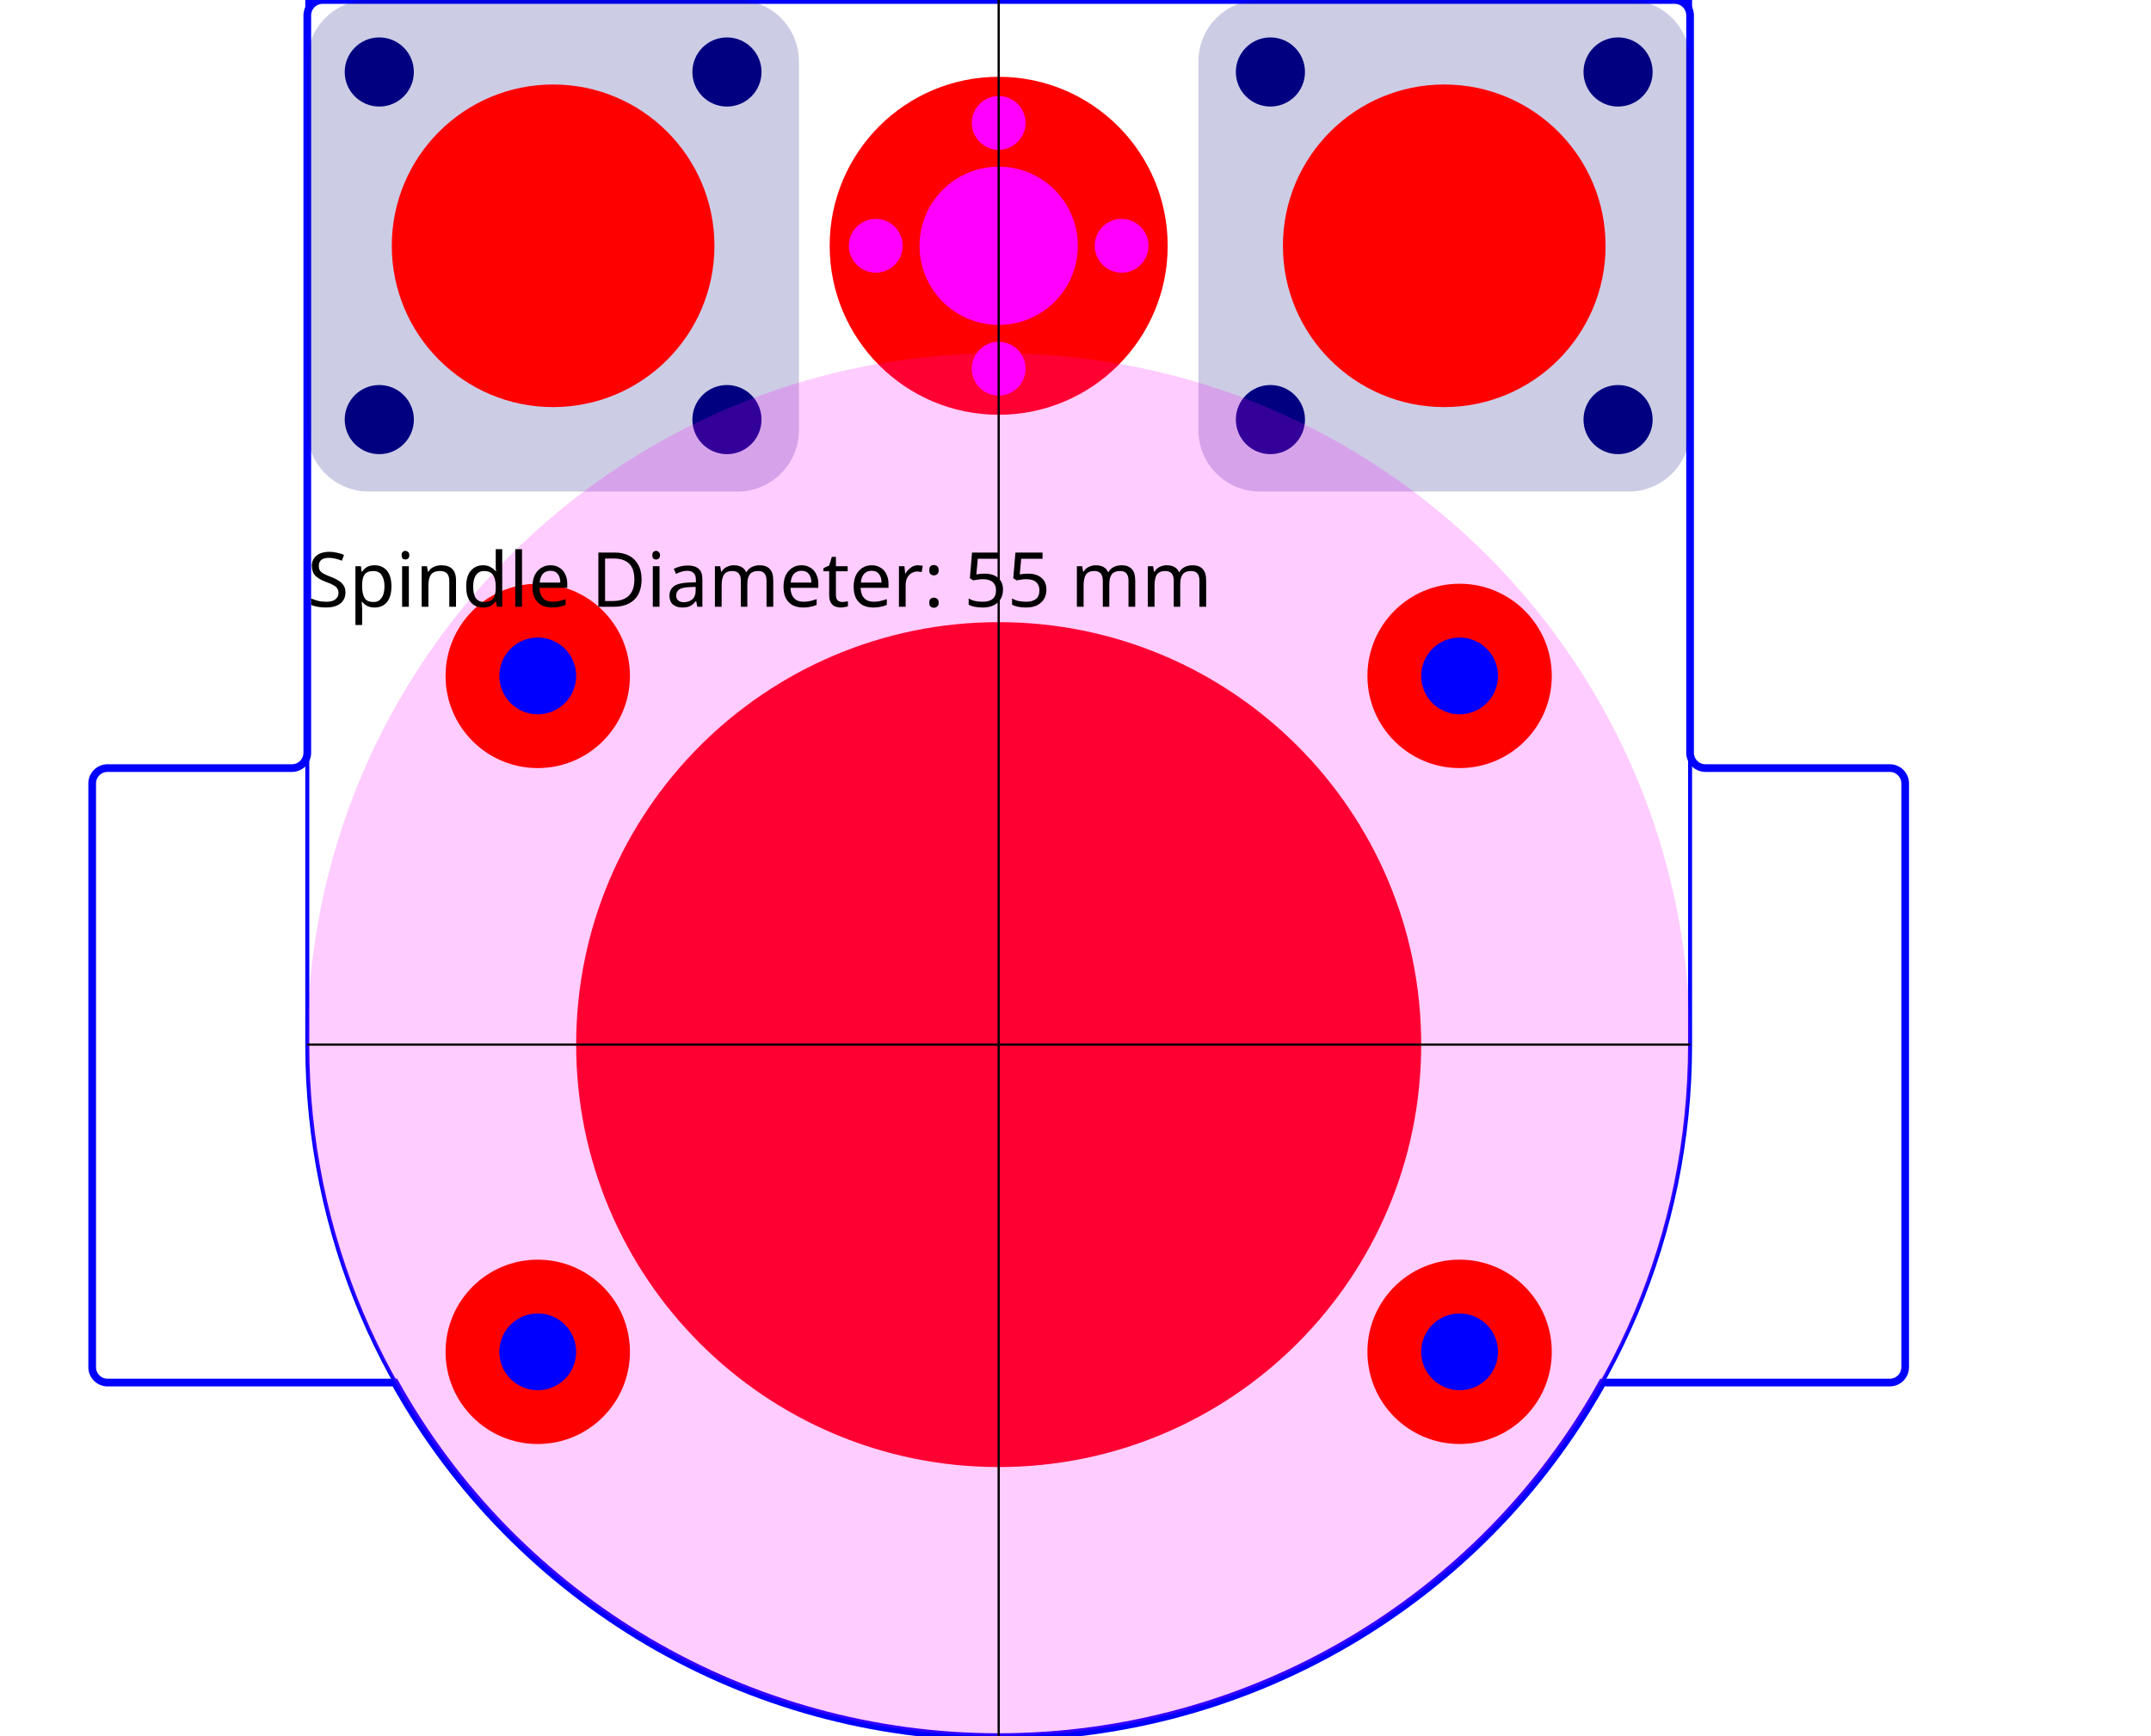
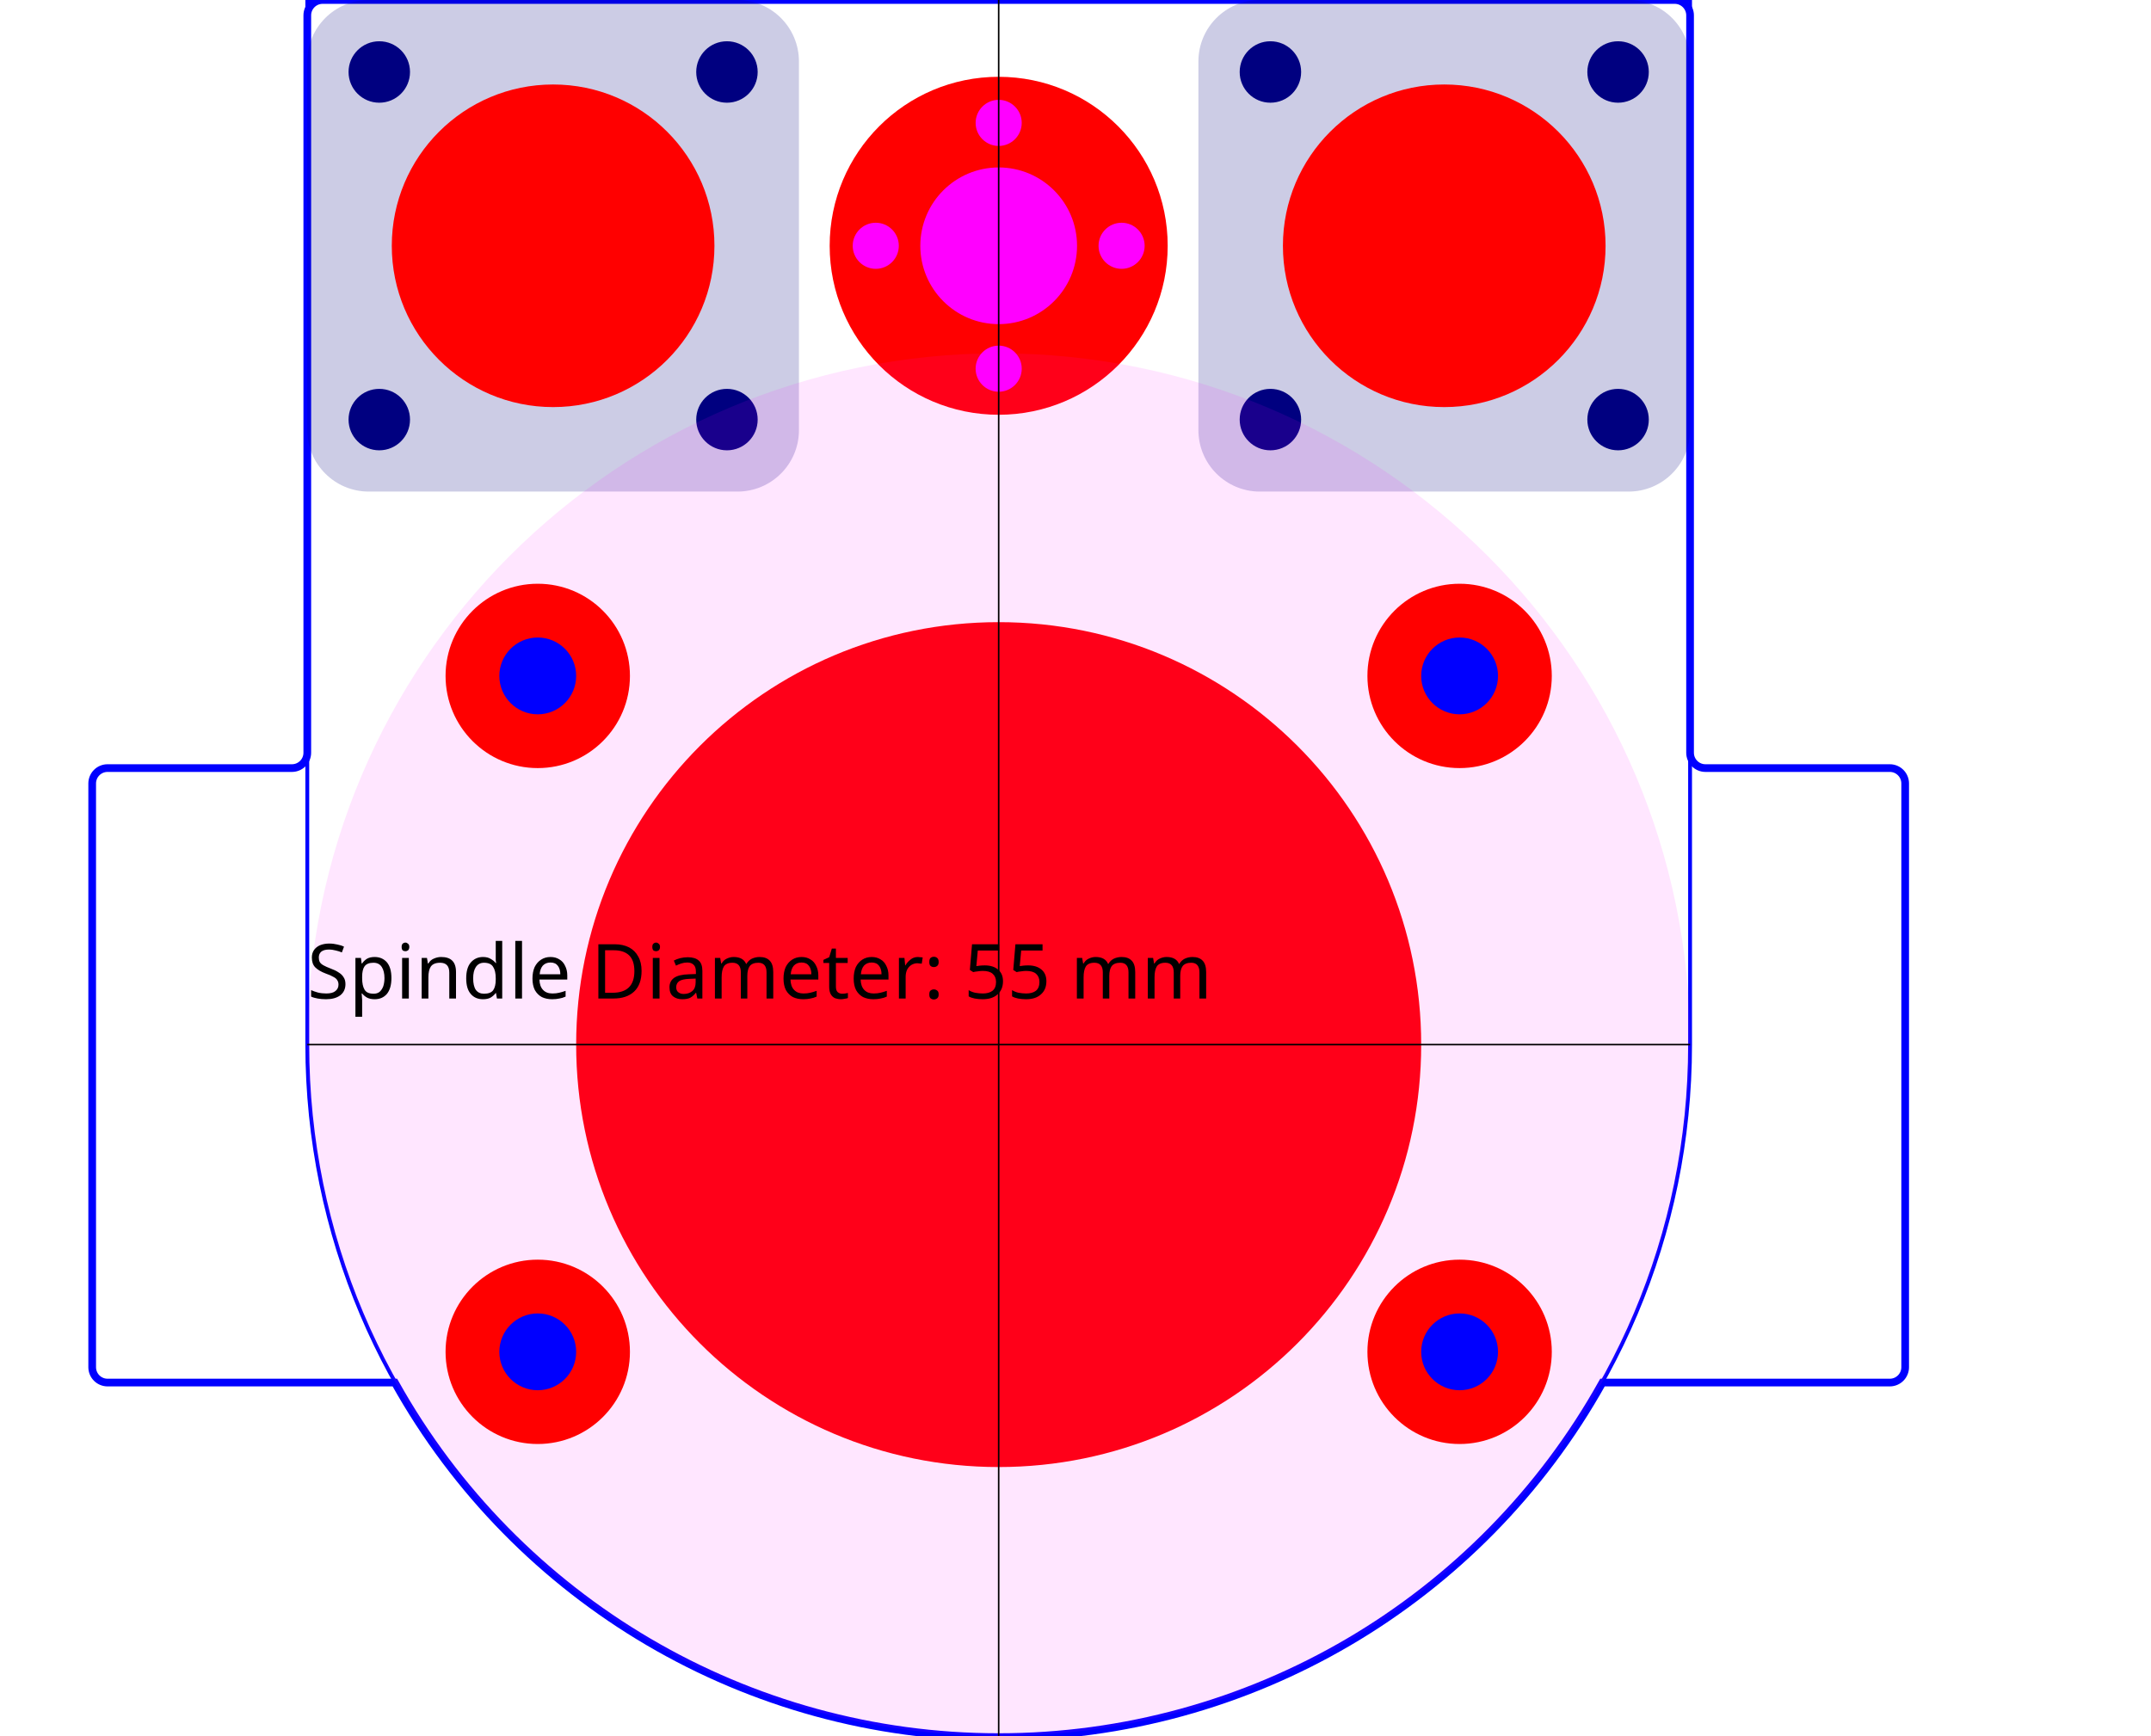
- <svg xmlns="http://www.w3.org/2000/svg" width="140mm" height="113mm" viewBox="0 0 140 113" version="1.1" id="spindle-D55-holder-with-clamp">
+ <svg xmlns="http://www.w3.org/2000/svg" version="1.1" width="140mm" height="113mm" viewBox="0 0 140 113" id="spindle-D55-holder-with-clamp">
  <defs id="defs">
-     <circle id="z_screw_central_hole" style="font-variation-settings:normal;vector-effect:none;fill:#ff0000;fill-opacity:1;fill-rule:evenodd;stroke-width:0.353;stroke-linecap:butt;stroke-linejoin:miter;stroke-miterlimit:4;stroke-dasharray:none;stroke-dashoffset:0;stroke-opacity:1;stop-color:#000000" cx="0" cy="0" r="11" />
-     <circle id="backlash_item_hole_10mm" style="fill:#ff00ff;fill-opacity:1;fill-rule:evenodd;stroke-width:0.353;stroke-linecap:butt;stroke-linejoin:miter;stroke-miterlimit:4;stroke-dasharray:none;stroke-dashoffset:0;stroke-opacity:1;stop-color:#000000" cx="0" cy="0" r="5.15" />
-     <circle id="backlash_item_screw_3.5mm" style="fill:#ff00ff;fill-opacity:1;fill-rule:evenodd;stroke-width:0.16;stroke-linecap:butt;stroke-linejoin:miter;stroke-miterlimit:4;stroke-dasharray:none;stroke-dashoffset:0;stroke-opacity:1;stop-color:#000000;stop-opacity:1" cx="0" cy="0" r="1.75" />
-     <rect id="bearing_base_ref" style="fill:#000080;fill-opacity:0.2;stroke:#f70000;stroke-width:0" width="32" height="32" x="0" y="0" rx="4" ry="4" />
-     <circle id="bearing_cylinder" style="fill:#ff0000;fill-opacity:1;fill-rule:evenodd;stroke-width:0.388;stroke-linecap:butt;stroke-linejoin:miter;stroke-miterlimit:4;stroke-dasharray:none;stroke-dashoffset:0;stroke-opacity:1;stop-color:#000000;stop-opacity:1" cx="0" cy="0" r="10.5" />
-     <circle id="bearing_screw_4.5mm" style="fill:#000080;fill-opacity:1;fill-rule:evenodd;stroke-width:0.16;stroke-linecap:butt;stroke-linejoin:miter;stroke-miterlimit:4;stroke-dasharray:none;stroke-dashoffset:0;stroke-opacity:1;stop-color:#000000;stop-opacity:1" cx="0" cy="0" r="2.25" />
-     <circle id="spacer" style="fill:#ff0000;fill-opacity:1;fill-rule:evenodd;stroke-width:0.212;stroke-linecap:butt;stroke-linejoin:miter;stroke-miterlimit:4;stroke-dasharray:none;stroke-dashoffset:0;stroke-opacity:1;stop-color:#000000" cx="0" cy="0" r="6" />
-     <circle id="spacer" style="font-variation-settings:normal;vector-effect:none;fill:#ff0000;fill-opacity:1;fill-rule:evenodd;stroke-width:0.212;stroke-linecap:butt;stroke-linejoin:miter;stroke-miterlimit:4;stroke-dasharray:none;stroke-dashoffset:0;stroke-opacity:1;stop-color:#000000" cx="0" cy="0" r="6" />
-     <circle id="spacer_screw_5.0mm" style="font-variation-settings:normal;vector-effect:none;fill:#0000ff;fill-opacity:1;fill-rule:evenodd;stroke-width:0.314;stroke-linecap:butt;stroke-linejoin:miter;stroke-miterlimit:4;stroke-dasharray:none;stroke-dashoffset:0;stroke-opacity:1;stop-color:#000000" cx="0" cy="0" r="2.5" />
-     <rect id="clamp_base" style="fill:#00ff80;fill-opacity:0.5;stroke:#f70000;stroke-width:0" width="15" height="40" x="0" y="0" />
+     <circle id="screw_central_hole_ref" style="fill:#ff0000;fill-opacity:1" cx="0" cy="0" r="11" />
+     <circle id="backlash_item_hole_10.2mm" style="fill:#ff00ff;fill-opacity:1" cx="0" cy="0" r="5.1" />
+     <circle id="backlash_item_screw_3.0mm" style="fill:#ff00ff;fill-opacity:1" cx="0" cy="0" r="1.5" />
+     <rect id="bearing_base_ref" style="fill:#000080;fill-opacity:0.2" width="32" height="32" x="0" y="0" rx="4" ry="4" />
+     <circle id="bearing_cylinder" style="fill:#ff0000;fill-opacity:1" cx="0" cy="0" r="10.5" />
+     <circle id="bearing_screw_4.0mm" style="fill:#000080;fill-opacity:1" cx="0" cy="0" r="2.0" />
+     <circle id="spacer" style="fill:#ff0000;fill-opacity:1" cx="0" cy="0" r="6" />
+     <circle id="spacer_screw_5.0mm" style="fill:#0000ff;fill-opacity:1" cx="0" cy="0" r="2.5" />
  </defs>
  <g id="layer1">
-     <path id="contour_no_clamp" d="M 20,0 l 90,0 l 0,68 a 45,45 0 0,1 -90,0 z" style="fill:none;stroke:#0000ff;stroke-width:0.261px;stroke-linecap:butt;stroke-linejoin:miter;stroke-opacity:1" />
-     <path id="contour" d="M 21,0 l 88,0 a 1,1 0 0,1 1,1 l 0,48 a 1,1 0 0,0 1,1 l 12,0 a 1,1 0 0,1 1,1 l 0,38 a 1,1 0 0,1 -1,1 l -18.7,0 A 45,45 0 0,1 25.7,90 l -18.7,0 a 1,1 0 0,1 -1,-1 l 0,-38 a 1,1 0 0,1 1,-1 l 12,0 a 1,1 0 0,0 1,-1 l 0,-48 a 1,1 0 0,1 1,-1 z" style="fill:none;stroke:#0000ff;stroke-width:0.5px;stroke-linecap:butt;stroke-linejoin:miter;stroke-opacity:1" />
-     <circle id="screw_central_hole" cx="65.000" cy="16.000" r="11.000" style="font-variation-settings:normal;vector-effect:none;fill:#ff0000;fill-opacity:1;fill-rule:evenodd;stroke-width:0.353;stroke-linecap:butt;stroke-linejoin:miter;stroke-miterlimit:4;stroke-dasharray:none;stroke-dashoffset:0;stroke-opacity:1;stop-color:#000000" />
+     <path id="contour" d="M 20,0 l 90,0 l 0,68 a 45,45 0 0,1 -90,0 z" style="fill:none;stroke:#0000ff;stroke-width:0.25" />
+     <path id="contour_with_clamps" d="M 21,0 l 88,0 a 1,1 0 0,1 1,1 l 0,48 a 1,1 0 0,0 1,1 l 12,0 a 1,1 0 0,1 1,1 l 0,38 a 1,1 0 0,1 -1,1 l -18.7,0 A 45,45 0 0,1 25.7,90 l -18.7,0 a 1,1 0 0,1 -1,-1 l 0,-38 a 1,1 0 0,1 1,-1 l 12,0 a 1,1 0 0,0 1,-1 l 0,-48 a 1,1 0 0,1 1,-1" style="fill:none;stroke:#0000ff;stroke-width:0.5" />
+     <circle id="screw_central_hole" cx="65.000" cy="16.000" r="11.000" style="fill:#ff0000;fill-opacity:1" />
    <g id="backlash">
-       <circle id="backlash_item_hole" cx="65.000" cy="16.000" r="5.150" style="fill:#ff00ff;fill-opacity:1;fill-rule:evenodd;stroke-width:0.353;stroke-linecap:butt;stroke-linejoin:miter;stroke-miterlimit:4;stroke-dasharray:none;stroke-dashoffset:0;stroke-opacity:1;stop-color:#000000" />
-       <circle id="backlash_item_screw_3.5mm_E" cx="73.000" cy="16.000" r="1.750" style="fill:#ff00ff;fill-opacity:1;fill-rule:evenodd;stroke-width:0.16;stroke-linecap:butt;stroke-linejoin:miter;stroke-miterlimit:4;stroke-dasharray:none;stroke-dashoffset:0;stroke-opacity:1;stop-color:#000000;stop-opacity:1" />
-       <circle id="backlash_item_screw_3.5mm_S" cx="65.000" cy="24.000" r="1.750" style="fill:#ff00ff;fill-opacity:1;fill-rule:evenodd;stroke-width:0.16;stroke-linecap:butt;stroke-linejoin:miter;stroke-miterlimit:4;stroke-dasharray:none;stroke-dashoffset:0;stroke-opacity:1;stop-color:#000000;stop-opacity:1" />
-       <circle id="backlash_item_screw_3.5mm_W" cx="57.000" cy="16.000" r="1.750" style="fill:#ff00ff;fill-opacity:1;fill-rule:evenodd;stroke-width:0.16;stroke-linecap:butt;stroke-linejoin:miter;stroke-miterlimit:4;stroke-dasharray:none;stroke-dashoffset:0;stroke-opacity:1;stop-color:#000000;stop-opacity:1" />
-       <circle id="backlash_item_screw_3.5mm_N" cx="65.000" cy="8.000" r="1.750" style="fill:#ff00ff;fill-opacity:1;fill-rule:evenodd;stroke-width:0.16;stroke-linecap:butt;stroke-linejoin:miter;stroke-miterlimit:4;stroke-dasharray:none;stroke-dashoffset:0;stroke-opacity:1;stop-color:#000000;stop-opacity:1" />
+       <circle id="backlash_item_hole" cx="65.000" cy="16.000" r="5.100" style="fill:#ff00ff;fill-opacity:1" />
+       <circle id="backlash_item_screw_3.0mm_E" cx="73.000" cy="16.000" r="1.500" style="fill:#ff00ff;fill-opacity:1" />
+       <circle id="backlash_item_screw_3.0mm_S" cx="65.000" cy="24.000" r="1.500" style="fill:#ff00ff;fill-opacity:1" />
+       <circle id="backlash_item_screw_3.0mm_W" cx="57.000" cy="16.000" r="1.500" style="fill:#ff00ff;fill-opacity:1" />
+       <circle id="backlash_item_screw_3.0mm_N" cx="65.000" cy="8.000" r="1.500" style="fill:#ff00ff;fill-opacity:1" />
    </g>
    <g id="bearing_1">
-       <rect id="bearing_1_base" width="32.000" height="32.000" x="20.000" y="0.000" rx="4.000" ry="4.000" style="fill:#000080;fill-opacity:0.2;stroke:#f70000;stroke-width:0" />
+       <rect id="bearing_1_base" width="32.000" height="32.000" x="20.000" y="0.000" rx="4.000" ry="4.000" style="fill:#000080;fill-opacity:0.2" />
      <g id="bearing_1_items">
-         <circle id="bearing_1_cylinder" cx="36.000" cy="16.000" r="10.500" style="fill:#ff0000;fill-opacity:1;fill-rule:evenodd;stroke-width:0.388;stroke-linecap:butt;stroke-linejoin:miter;stroke-miterlimit:4;stroke-dasharray:none;stroke-dashoffset:0;stroke-opacity:1;stop-color:#000000;stop-opacity:1" />
-         <circle id="bearing_1_screw_4.5mm_SE" cx="47.314" cy="27.314" r="2.250" style="fill:#000080;fill-opacity:1;fill-rule:evenodd;stroke-width:0.16;stroke-linecap:butt;stroke-linejoin:miter;stroke-miterlimit:4;stroke-dasharray:none;stroke-dashoffset:0;stroke-opacity:1;stop-color:#000000;stop-opacity:1" />
-         <circle id="bearing_1_screw_4.5mm_SW" cx="24.686" cy="27.314" r="2.250" style="fill:#000080;fill-opacity:1;fill-rule:evenodd;stroke-width:0.16;stroke-linecap:butt;stroke-linejoin:miter;stroke-miterlimit:4;stroke-dasharray:none;stroke-dashoffset:0;stroke-opacity:1;stop-color:#000000;stop-opacity:1" />
-         <circle id="bearing_1_crew_4.5mm_NW" cx="24.686" cy="4.686" r="2.250" style="fill:#000080;fill-opacity:1;fill-rule:evenodd;stroke-width:0.16;stroke-linecap:butt;stroke-linejoin:miter;stroke-miterlimit:4;stroke-dasharray:none;stroke-dashoffset:0;stroke-opacity:1;stop-color:#000000;stop-opacity:1" />
-         <circle id="bearing_1_screw_4.5mm_NE" cx="47.314" cy="4.686" r="2.250" style="fill:#000080;fill-opacity:1;fill-rule:evenodd;stroke-width:0.16;stroke-linecap:butt;stroke-linejoin:miter;stroke-miterlimit:4;stroke-dasharray:none;stroke-dashoffset:0;stroke-opacity:1;stop-color:#000000;stop-opacity:1" />
+         <circle id="bearing_1_cylinder" cx="36.000" cy="16.000" r="10.500" style="fill:#ff0000;fill-opacity:1" />
+         <circle id="bearing_1_screw_4.0mm_SE" cx="47.314" cy="27.314" r="2.000" style="fill:#000080;fill-opacity:1" />
+         <circle id="bearing_1_screw_4.0mm_SW" cx="24.686" cy="27.314" r="2.000" style="fill:#000080;fill-opacity:1" />
+         <circle id="bearing_1_screw_4.0mm_NW" cx="24.686" cy="4.686" r="2.000" style="fill:#000080;fill-opacity:1" />
+         <circle id="bearing_1_screw_4.0mm_NE" cx="47.314" cy="4.686" r="2.000" style="fill:#000080;fill-opacity:1" />
      </g>
    </g>
    <g id="bearing_2">
-       <rect id="bearing_2_base" width="32.000" height="32.000" x="78.000" y="0.000" rx="4.000" ry="4.000" style="fill:#000080;fill-opacity:0.2;stroke:#f70000;stroke-width:0" />
+       <rect id="bearing_2_base" width="32.000" height="32.000" x="78.000" y="0.000" rx="4.000" ry="4.000" style="fill:#000080;fill-opacity:0.2" />
      <g id="bearing_2_items">
-         <circle id="bearing_2_cylinder" cx="94.000" cy="16.000" r="10.500" style="fill:#ff0000;fill-opacity:1;fill-rule:evenodd;stroke-width:0.388;stroke-linecap:butt;stroke-linejoin:miter;stroke-miterlimit:4;stroke-dasharray:none;stroke-dashoffset:0;stroke-opacity:1;stop-color:#000000;stop-opacity:1" />
-         <circle id="bearing_2_screw_4.5mm_SE" cx="105.314" cy="27.314" r="2.250" style="fill:#000080;fill-opacity:1;fill-rule:evenodd;stroke-width:0.16;stroke-linecap:butt;stroke-linejoin:miter;stroke-miterlimit:4;stroke-dasharray:none;stroke-dashoffset:0;stroke-opacity:1;stop-color:#000000;stop-opacity:1" />
-         <circle id="bearing_2_screw_4.5mm_SW" cx="82.686" cy="27.314" r="2.250" style="fill:#000080;fill-opacity:1;fill-rule:evenodd;stroke-width:0.16;stroke-linecap:butt;stroke-linejoin:miter;stroke-miterlimit:4;stroke-dasharray:none;stroke-dashoffset:0;stroke-opacity:1;stop-color:#000000;stop-opacity:1" />
-         <circle id="bearing_2_screw_4.5mm_NW" cx="82.686" cy="4.686" r="2.250" style="fill:#000080;fill-opacity:1;fill-rule:evenodd;stroke-width:0.16;stroke-linecap:butt;stroke-linejoin:miter;stroke-miterlimit:4;stroke-dasharray:none;stroke-dashoffset:0;stroke-opacity:1;stop-color:#000000;stop-opacity:1" />
-         <circle id="bearing_2_crew_4.5mm_NE" cx="105.314" cy="4.686" r="2.250" style="fill:#000080;fill-opacity:1;fill-rule:evenodd;stroke-width:0.16;stroke-linecap:butt;stroke-linejoin:miter;stroke-miterlimit:4;stroke-dasharray:none;stroke-dashoffset:0;stroke-opacity:1;stop-color:#000000;stop-opacity:1" />
+         <circle id="bearing_2_cylinder" cx="94.000" cy="16.000" r="10.500" style="fill:#ff0000;fill-opacity:1" />
+         <circle id="bearing_2_screw_4.0mm_SE" cx="105.314" cy="27.314" r="2.000" style="fill:#000080;fill-opacity:1" />
+         <circle id="bearing_2_screw_4.0mm_SW" cx="82.686" cy="27.314" r="2.000" style="fill:#000080;fill-opacity:1" />
+         <circle id="bearing_2_screw_4.0mm_NW" cx="82.686" cy="4.686" r="2.000" style="fill:#000080;fill-opacity:1" />
+         <circle id="bearing_2_screw_4.0mm_NE" cx="105.314" cy="4.686" r="2.000" style="fill:#000080;fill-opacity:1" />
      </g>
    </g>
-     <circle id="spindle-hole" cx="65.000" cy="68.000" r="27.500" style="font-variation-settings:normal;vector-effect:none;fill:#ff0000;fill-opacity:1;fill-rule:evenodd;stroke-width:0.97;stroke-linecap:butt;stroke-linejoin:miter;stroke-miterlimit:4;stroke-dasharray:none;stroke-dashoffset:0;stroke-opacity:1;stop-color:#000000" />
-     <circle id="large_circle_indicator" cx="65.000" cy="68.000" r="45.000" style="font-variation-settings:normal;vector-effect:none;fill:#ff00ff;fill-opacity:0.2;fill-rule:evenodd;stroke-width:0.97;stroke-linecap:butt;stroke-linejoin:miter;stroke-miterlimit:4;stroke-dasharray:none;stroke-dashoffset:0;stroke-opacity:1;stop-color:#000000" />
-     <circle id="spacer_NW" cx="35.000" cy="44.000" r="6.000" style="font-variation-settings:normal;vector-effect:none;fill:#ff0000;fill-opacity:1;fill-rule:evenodd;stroke-width:0.212;stroke-linecap:butt;stroke-linejoin:miter;stroke-miterlimit:4;stroke-dasharray:none;stroke-dashoffset:0;stroke-opacity:1;stop-color:#000000" />
-     <circle id="spacer_NE" cx="95.000" cy="44.000" r="6.000" style="font-variation-settings:normal;vector-effect:none;fill:#ff0000;fill-opacity:1;fill-rule:evenodd;stroke-width:0.212;stroke-linecap:butt;stroke-linejoin:miter;stroke-miterlimit:4;stroke-dasharray:none;stroke-dashoffset:0;stroke-opacity:1;stop-color:#000000" />
-     <circle id="spacer_SW" cx="35.000" cy="88.000" r="6.000" style="font-variation-settings:normal;vector-effect:none;fill:#ff0000;fill-opacity:1;fill-rule:evenodd;stroke-width:0.212;stroke-linecap:butt;stroke-linejoin:miter;stroke-miterlimit:4;stroke-dasharray:none;stroke-dashoffset:0;stroke-opacity:1;stop-color:#000000" />
-     <circle id="spacer_SE" cx="95.000" cy="88.000" r="6.000" style="font-variation-settings:normal;vector-effect:none;fill:#ff0000;fill-opacity:1;fill-rule:evenodd;stroke-width:0.212;stroke-linecap:butt;stroke-linejoin:miter;stroke-miterlimit:4;stroke-dasharray:none;stroke-dashoffset:0;stroke-opacity:1;stop-color:#000000" />
-     <circle id="spacer_screw_5.0mm_NW" cx="35.000" cy="44.000" r="2.500" style="font-variation-settings:normal;vector-effect:none;fill:#0000ff;fill-opacity:1;fill-rule:evenodd;stroke-width:0.314;stroke-linecap:butt;stroke-linejoin:miter;stroke-miterlimit:4;stroke-dasharray:none;stroke-dashoffset:0;stroke-opacity:1;stop-color:#000000" />
-     <circle id="spacer_screw_5.0mm_NE" cx="95.000" cy="44.000" r="2.500" style="font-variation-settings:normal;vector-effect:none;fill:#0000ff;fill-opacity:1;fill-rule:evenodd;stroke-width:0.314;stroke-linecap:butt;stroke-linejoin:miter;stroke-miterlimit:4;stroke-dasharray:none;stroke-dashoffset:0;stroke-opacity:1;stop-color:#000000" />
-     <circle id="spacer_screw_5.0mm_SW" cx="35.000" cy="88.000" r="2.500" style="font-variation-settings:normal;vector-effect:none;fill:#0000ff;fill-opacity:1;fill-rule:evenodd;stroke-width:0.314;stroke-linecap:butt;stroke-linejoin:miter;stroke-miterlimit:4;stroke-dasharray:none;stroke-dashoffset:0;stroke-opacity:1;stop-color:#000000" />
-     <circle id="spacer_screw_5.0mm_SE" cx="95.000" cy="88.000" r="2.500" style="font-variation-settings:normal;vector-effect:none;fill:#0000ff;fill-opacity:1;fill-rule:evenodd;stroke-width:0.314;stroke-linecap:butt;stroke-linejoin:miter;stroke-miterlimit:4;stroke-dasharray:none;stroke-dashoffset:0;stroke-opacity:1;stop-color:#000000" />
-     <text id="legend" x="20.000" y="39.500" style="font-style:normal;font-weight:normal;font-size:4.939px;line-height:1.25;font-family:sans-serif;fill:#000000;fill-opacity:1;stroke:none;stroke-width:0.265">
-       Spindle Diameter: 55 mm
+     <circle id="spindle-hole" cx="65.000" cy="68.000" r="27.500" style="fill:#ff0000;fill-opacity:1" />
+     <circle id="large_circle_indicator" cx="65.000" cy="68.000" r="45.000" style="fill:#ff00ff;fill-opacity:0.1" />
+     <circle id="spacer_NW" cx="35.000" cy="44.000" r="6.000" style="fill:#ff0000;fill-opacity:1" />
+     <circle id="spacer_NE" cx="95.000" cy="44.000" r="6.000" style="fill:#ff0000;fill-opacity:1" />
+     <circle id="spacer_SW" cx="35.000" cy="88.000" r="6.000" style="fill:#ff0000;fill-opacity:1" />
+     <circle id="spacer_SE" cx="95.000" cy="88.000" r="6.000" style="fill:#ff0000;fill-opacity:1" />
+     <circle id="spacer_screw_5.0mm_NW" cx="35.000" cy="44.000" r="2.500" style="fill:#0000ff;fill-opacity:1" />
+     <circle id="spacer_screw_5.0mm_NE" cx="95.000" cy="44.000" r="2.500" style="fill:#0000ff;fill-opacity:1" />
+     <circle id="spacer_screw_5.0mm_SW" cx="35.000" cy="88.000" r="2.500" style="fill:#0000ff;fill-opacity:1" />
+     <circle id="spacer_screw_5.0mm_SE" cx="95.000" cy="88.000" r="2.500" style="fill:#0000ff;fill-opacity:1" />
+     <text id="legend" x="20.000" y="65.000" style="font-style:normal;font-weight:normal;font-size:4.939px;line-height:1.25;font-family:sans-serif;fill:#000000;fill-opacity:1;stroke:none;stroke-width:0.265">Spindle Diameter: 55 mm
    </text>
-     <path id="horizontal_line" d="M 20,68 L 110,68" style="fill:none;stroke:#000000;stroke-width:0.144px;stroke-linecap:butt;stroke-linejoin:miter;stroke-opacity:1" />
-     <path id="vertical_line" d="M 65,0 L 65,113" style="fill:none;stroke:#000000;stroke-width:0.144px;stroke-linecap:butt;stroke-linejoin:miter;stroke-opacity:1" />
+     <path id="horizontal_line" d="M 20,68 L 110,68" style="fill:none;stroke:#000000;stroke-width:0.1" />
+     <path id="vertical_line" d="M 65,0 L 65,113" style="fill:none;stroke:#000000;stroke-width:0.1" />
  </g>
</svg>
